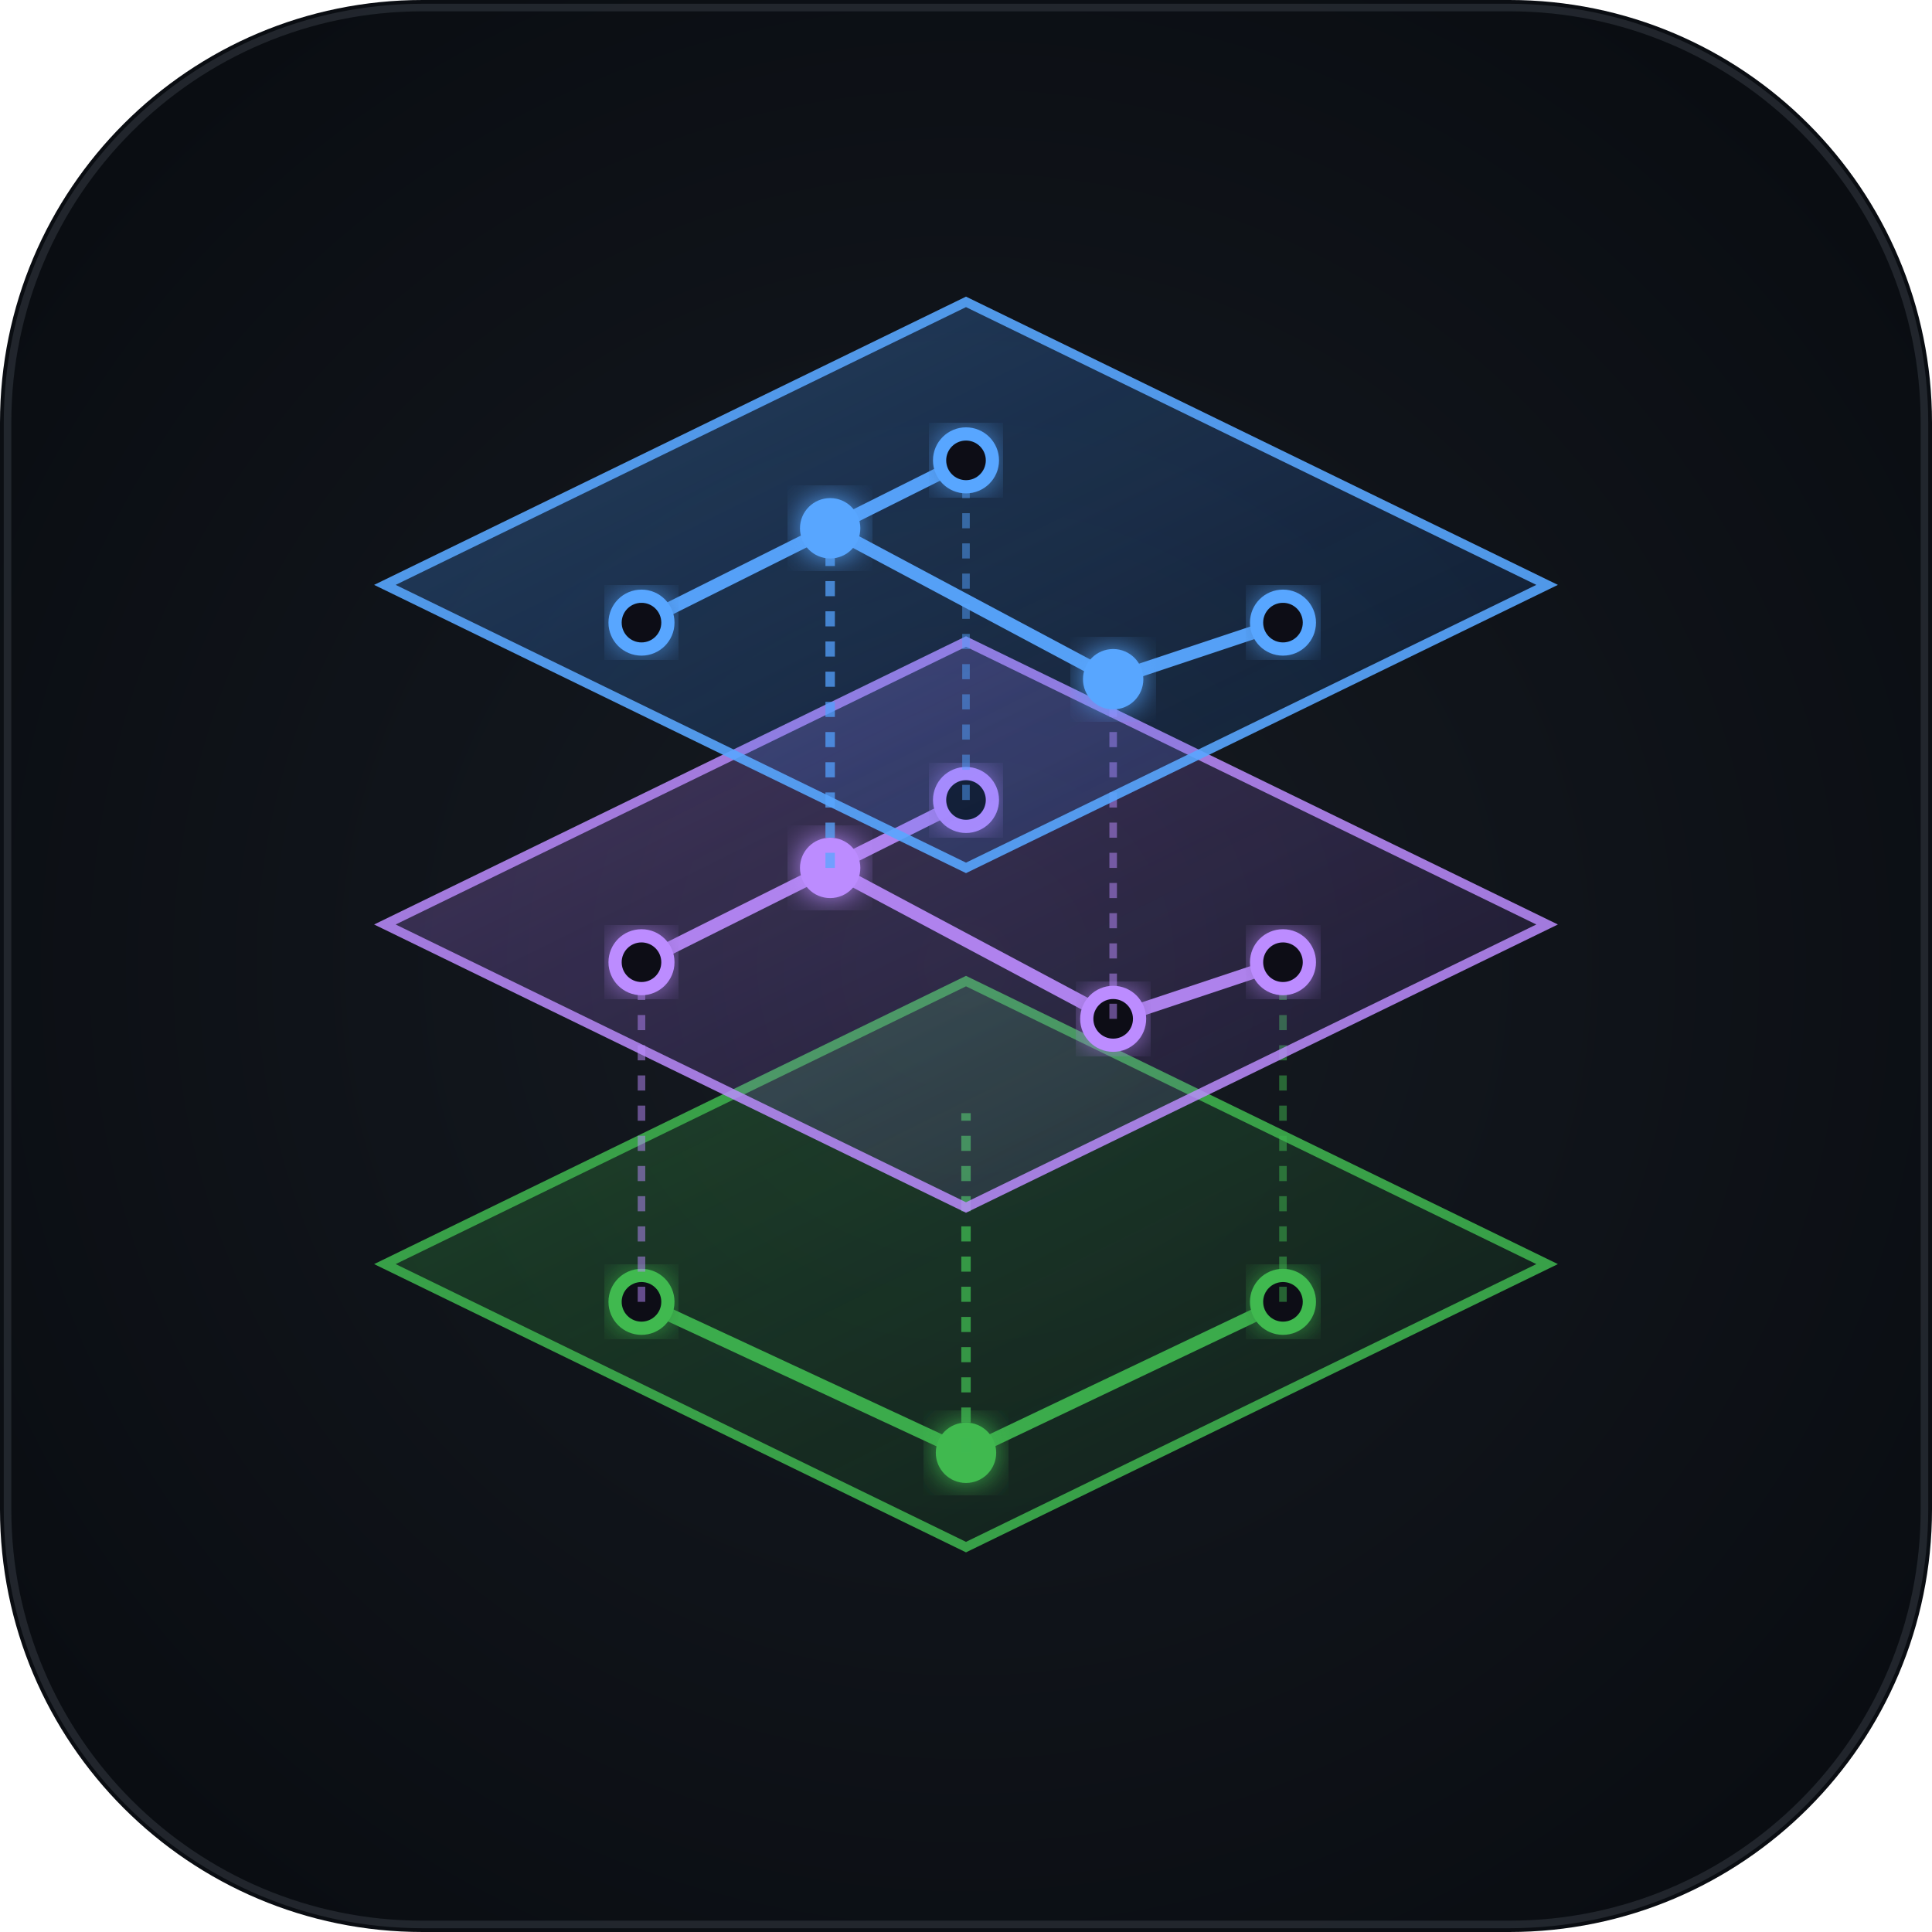
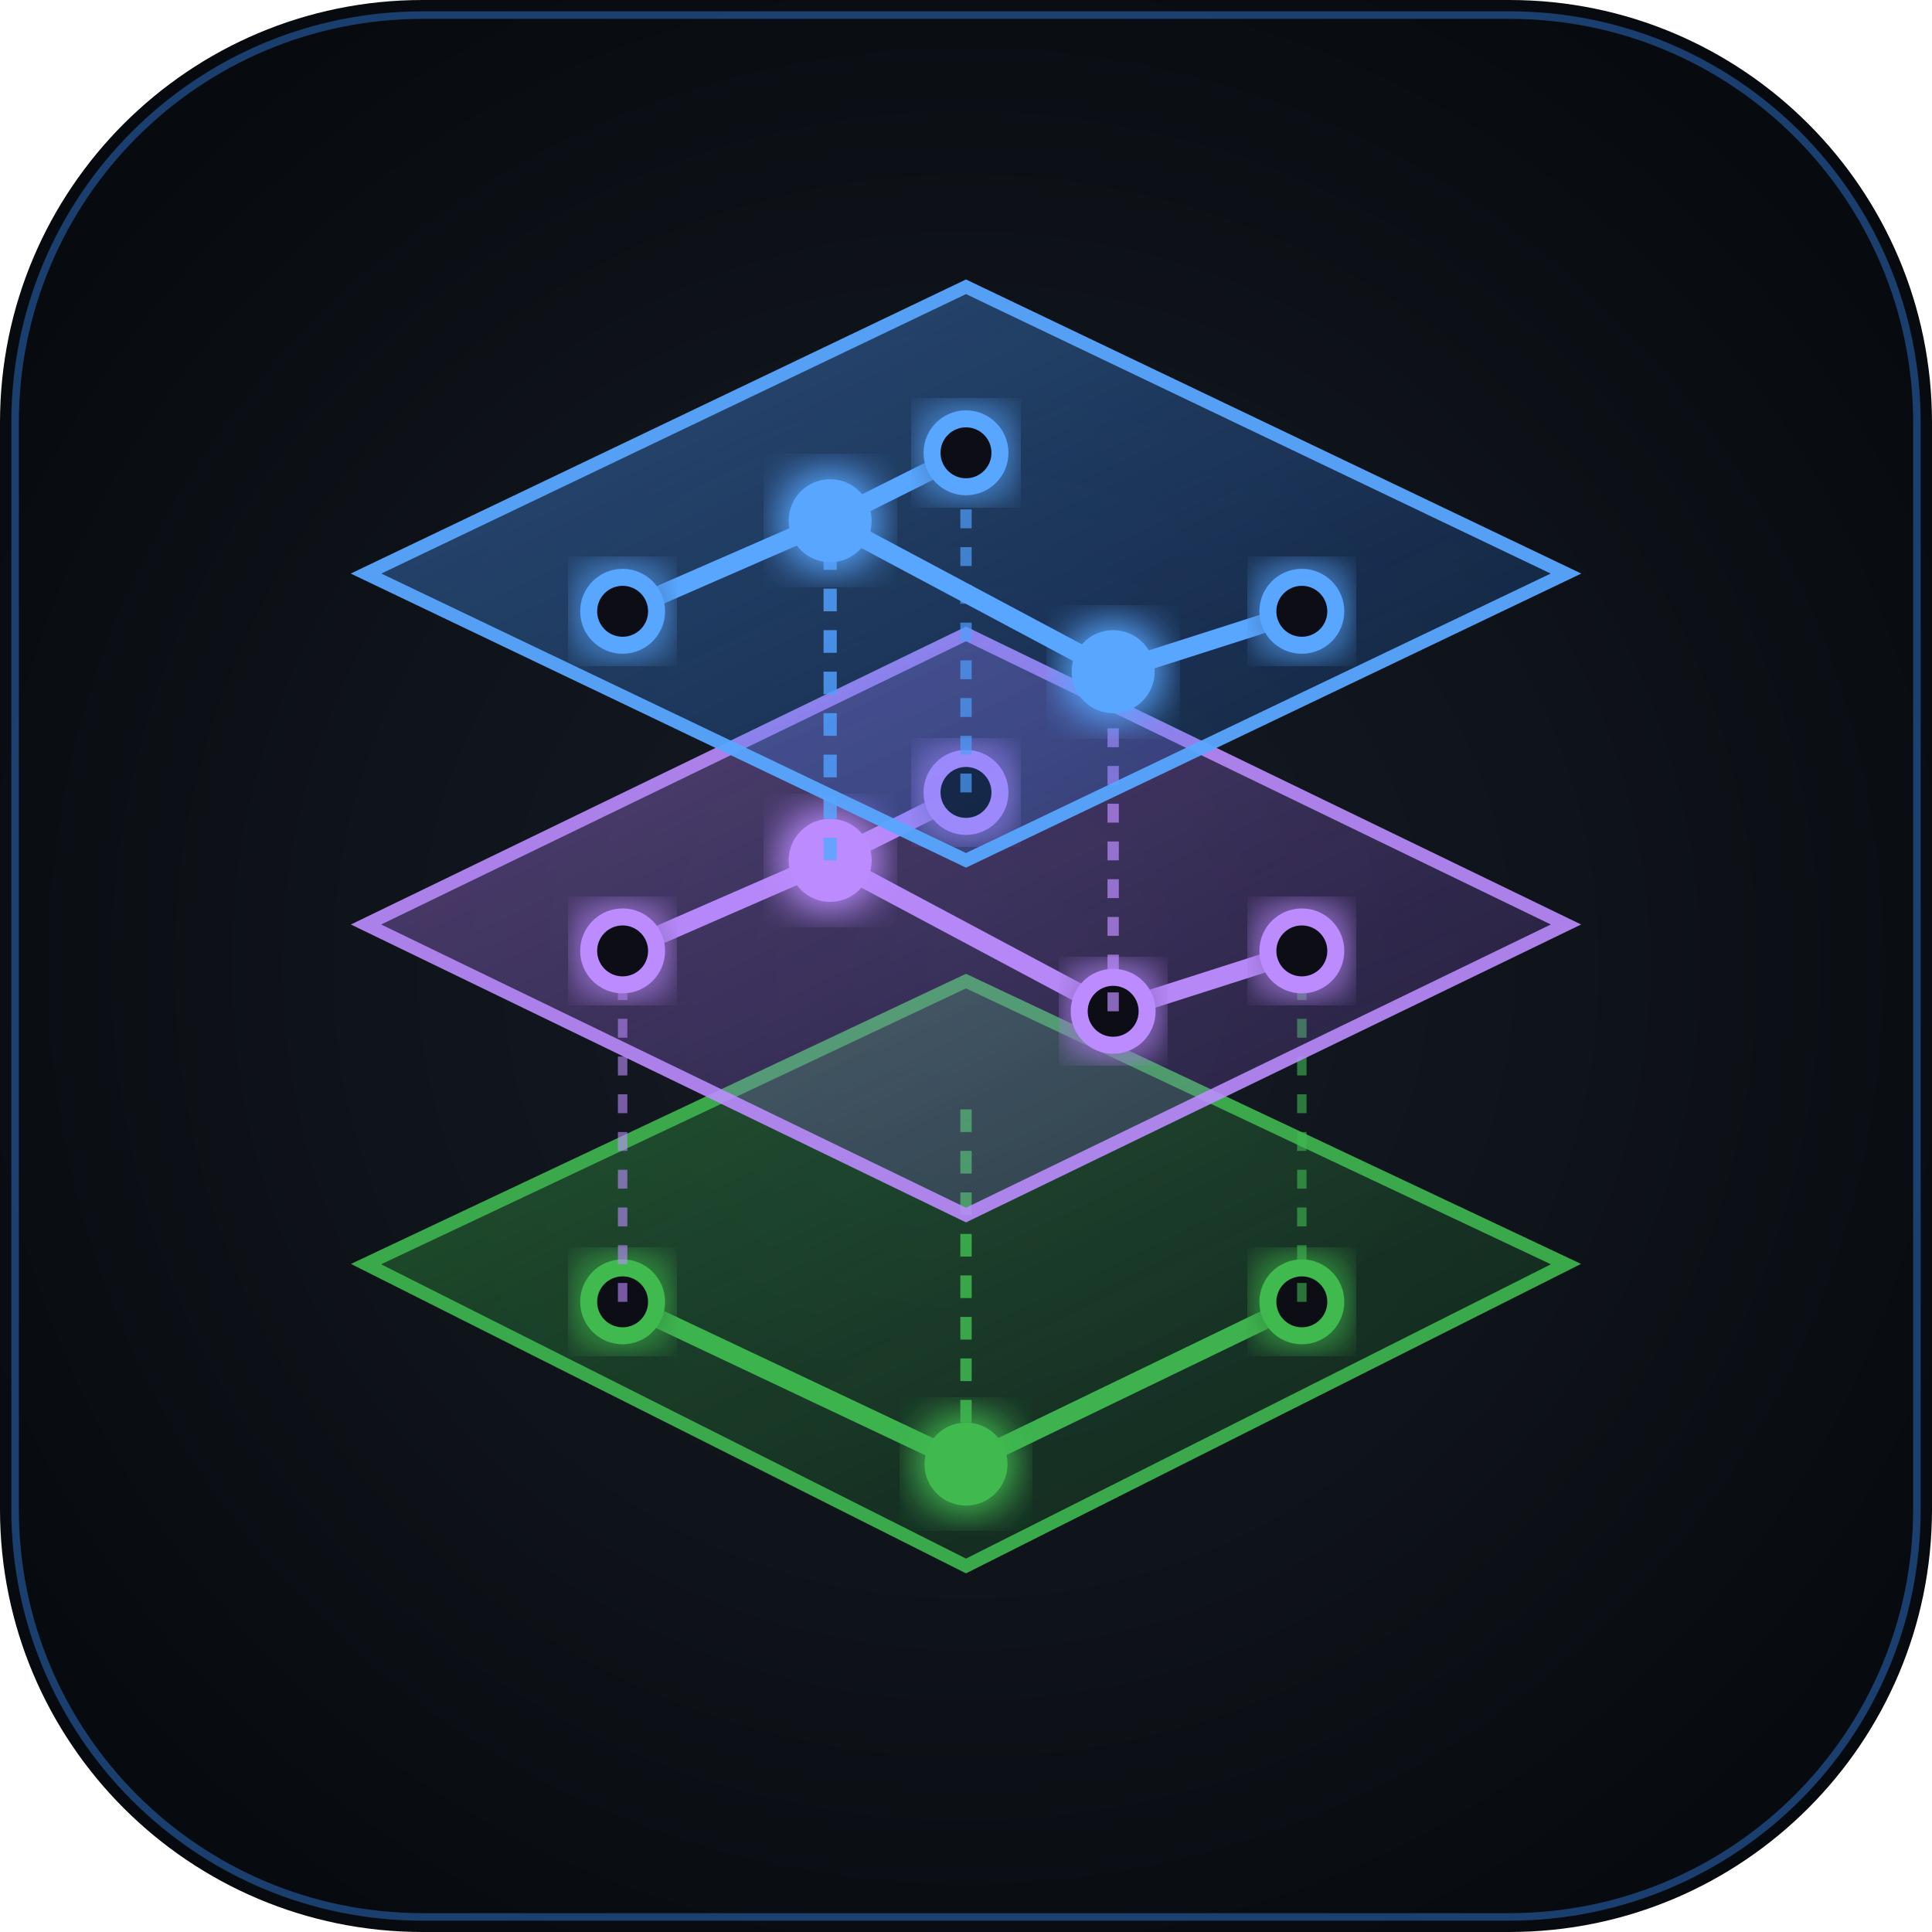
<svg xmlns="http://www.w3.org/2000/svg" viewBox="0 0 512 512" width="100%" height="100%">
  <defs>
-     <radialGradient id="bgGrad" cx="50%" cy="50%" r="60%">
-       <stop offset="0%" stop-color="#161b22" />
-       <stop offset="100%" stop-color="#0a0d12" />
+     <radialGradient id="bgGrad" cx="50%" cy="50%" r="65%">
+       <stop offset="0%" stop-color="#161b26" />
+       <stop offset="60%" stop-color="#0d1117" />
+       <stop offset="100%" stop-color="#05080c" />
    </radialGradient>
    <linearGradient id="planeCyan" x1="0%" y1="0%" x2="100%" y2="100%">
-       <stop offset="0%" stop-color="#58a6ff" stop-opacity="0.35" />
-       <stop offset="100%" stop-color="#1f6feb" stop-opacity="0.10" />
+       <stop offset="0%" stop-color="#58a6ff" stop-opacity="0.45" />
+       <stop offset="100%" stop-color="#1f6feb" stop-opacity="0.15" />
    </linearGradient>
    <linearGradient id="planeViolet" x1="0%" y1="0%" x2="100%" y2="100%">
-       <stop offset="0%" stop-color="#bc8cff" stop-opacity="0.35" />
-       <stop offset="100%" stop-color="#8957e5" stop-opacity="0.10" />
+       <stop offset="0%" stop-color="#bc8cff" stop-opacity="0.45" />
+       <stop offset="100%" stop-color="#8957e5" stop-opacity="0.15" />
    </linearGradient>
    <linearGradient id="planeEmerald" x1="0%" y1="0%" x2="100%" y2="100%">
-       <stop offset="0%" stop-color="#3fb950" stop-opacity="0.35" />
-       <stop offset="100%" stop-color="#238636" stop-opacity="0.10" />
+       <stop offset="0%" stop-color="#3fb950" stop-opacity="0.45" />
+       <stop offset="100%" stop-color="#238636" stop-opacity="0.15" />
    </linearGradient>
-     <filter id="glow" x="-20%" y="-20%" width="140%" height="140%">
-       <feGaussianBlur stdDeviation="4" result="blur" />
+     <filter id="glow" x="-30%" y="-30%" width="160%" height="160%">
+       <feGaussianBlur stdDeviation="6" result="blur1" />
+       <feGaussianBlur stdDeviation="2" result="blur2" />
      <feMerge>
-         <feMergeNode in="blur" />
+         <feMergeNode in="blur1" />
+         <feMergeNode in="blur2" />
        <feMergeNode in="SourceGraphic" />
      </feMerge>
    </filter>
  </defs>
  <rect width="512" height="512" rx="112" fill="url(#bgGrad)" />
-   <rect width="508" height="508" x="2" y="2" rx="110" fill="none" stroke="#30363d" stroke-width="2" opacity="0.6" />
-   <polygon points="256,260 410,335 256,410 102,335" fill="url(#planeEmerald)" stroke="#3fb950" stroke-width="2.5" opacity="0.85" />
-   <line x1="170" y1="345" x2="256" y2="385" stroke="#3fb950" stroke-width="3.5" opacity="0.9" />
-   <line x1="256" y1="385" x2="340" y2="345" stroke="#3fb950" stroke-width="3.5" opacity="0.9" />
-   <circle cx="170" cy="345" r="7" fill="#0d1117" stroke="#3fb950" stroke-width="3.5" filter="url(#glow)" />
-   <circle cx="256" cy="385" r="8" fill="#3fb950" filter="url(#glow)" />
-   <circle cx="340" cy="345" r="7" fill="#0d1117" stroke="#3fb950" stroke-width="3.5" filter="url(#glow)" />
-   <line x1="256" y1="385" x2="256" y2="295" stroke="#3fb950" stroke-width="2.5" stroke-dasharray="4,4" opacity="0.75" />
-   <line x1="170" y1="345" x2="170" y2="255" stroke="#bc8cff" stroke-width="2" stroke-dasharray="4,4" opacity="0.5" />
-   <line x1="340" y1="345" x2="340" y2="255" stroke="#3fb950" stroke-width="2" stroke-dasharray="4,4" opacity="0.5" />
-   <polygon points="256,170 410,245 256,320 102,245" fill="url(#planeViolet)" stroke="#bc8cff" stroke-width="2.5" opacity="0.85" />
-   <line x1="170" y1="255" x2="220" y2="230" stroke="#bc8cff" stroke-width="3.5" opacity="0.9" />
-   <line x1="220" y1="230" x2="295" y2="270" stroke="#bc8cff" stroke-width="3.5" opacity="0.9" />
-   <line x1="295" y1="270" x2="340" y2="255" stroke="#bc8cff" stroke-width="3.5" opacity="0.9" />
-   <line x1="220" y1="230" x2="256" y2="212" stroke="#bc8cff" stroke-width="3.5" opacity="0.9" />
-   <circle cx="170" cy="255" r="7" fill="#0d1117" stroke="#bc8cff" stroke-width="3.5" filter="url(#glow)" />
-   <circle cx="220" cy="230" r="8" fill="#bc8cff" filter="url(#glow)" />
-   <circle cx="256" cy="212" r="7" fill="#0d1117" stroke="#bc8cff" stroke-width="3.5" filter="url(#glow)" />
-   <circle cx="295" cy="270" r="7" fill="#0d1117" stroke="#bc8cff" stroke-width="3.5" filter="url(#glow)" />
-   <circle cx="340" cy="255" r="7" fill="#0d1117" stroke="#bc8cff" stroke-width="3.5" filter="url(#glow)" />
-   <line x1="220" y1="230" x2="220" y2="140" stroke="#58a6ff" stroke-width="2.5" stroke-dasharray="4,4" opacity="0.75" />
-   <line x1="256" y1="212" x2="256" y2="122" stroke="#58a6ff" stroke-width="2" stroke-dasharray="4,4" opacity="0.5" />
-   <line x1="295" y1="270" x2="295" y2="180" stroke="#bc8cff" stroke-width="2" stroke-dasharray="4,4" opacity="0.5" />
-   <polygon points="256,80 410,155 256,230 102,155" fill="url(#planeCyan)" stroke="#58a6ff" stroke-width="2.5" opacity="0.9" />
-   <line x1="170" y1="165" x2="220" y2="140" stroke="#58a6ff" stroke-width="3.5" opacity="0.95" />
-   <line x1="220" y1="140" x2="256" y2="122" stroke="#58a6ff" stroke-width="3.5" opacity="0.95" />
-   <line x1="220" y1="140" x2="295" y2="180" stroke="#58a6ff" stroke-width="3.5" opacity="0.95" />
-   <line x1="295" y1="180" x2="340" y2="165" stroke="#58a6ff" stroke-width="3.5" opacity="0.95" />
-   <circle cx="170" cy="165" r="7" fill="#0d1117" stroke="#58a6ff" stroke-width="3.5" filter="url(#glow)" />
-   <circle cx="220" cy="140" r="8" fill="#58a6ff" filter="url(#glow)" />
-   <circle cx="256" cy="122" r="7" fill="#0d1117" stroke="#58a6ff" stroke-width="3.5" filter="url(#glow)" />
-   <circle cx="295" cy="180" r="8" fill="#58a6ff" filter="url(#glow)" />
-   <circle cx="340" cy="165" r="7" fill="#0d1117" stroke="#58a6ff" stroke-width="3.5" filter="url(#glow)" />
+   <rect width="504" height="504" x="4" y="4" rx="108" fill="none" stroke="#388bfd" stroke-width="2" opacity="0.4" />
+   <polygon points="256,260 415,335 256,415 97,335" fill="url(#planeEmerald)" stroke="#3fb950" stroke-width="3.5" opacity="0.9" />
+   <line x1="165" y1="345" x2="256" y2="388" stroke="#3fb950" stroke-width="5" opacity="0.95" stroke-linecap="round" />
+   <line x1="256" y1="388" x2="345" y2="345" stroke="#3fb950" stroke-width="5" opacity="0.95" stroke-linecap="round" />
+   <circle cx="165" cy="345" r="9" fill="#0d1117" stroke="#3fb950" stroke-width="4.5" filter="url(#glow)" />
+   <circle cx="256" cy="388" r="11" fill="#3fb950" filter="url(#glow)" />
+   <circle cx="345" cy="345" r="9" fill="#0d1117" stroke="#3fb950" stroke-width="4.5" filter="url(#glow)" />
+   <line x1="256" y1="388" x2="256" y2="292" stroke="#3fb950" stroke-width="3" stroke-dasharray="6,5" opacity="0.85" />
+   <line x1="165" y1="345" x2="165" y2="252" stroke="#bc8cff" stroke-width="2.5" stroke-dasharray="5,5" opacity="0.6" />
+   <line x1="345" y1="345" x2="345" y2="252" stroke="#3fb950" stroke-width="2.5" stroke-dasharray="5,5" opacity="0.6" />
+   <polygon points="256,168 415,245 256,322 97,245" fill="url(#planeViolet)" stroke="#bc8cff" stroke-width="3.5" opacity="0.9" />
+   <line x1="165" y1="252" x2="220" y2="228" stroke="#bc8cff" stroke-width="5" opacity="0.95" stroke-linecap="round" />
+   <line x1="220" y1="228" x2="295" y2="268" stroke="#bc8cff" stroke-width="5" opacity="0.95" stroke-linecap="round" />
+   <line x1="295" y1="268" x2="345" y2="252" stroke="#bc8cff" stroke-width="5" opacity="0.95" stroke-linecap="round" />
+   <line x1="220" y1="228" x2="256" y2="210" stroke="#bc8cff" stroke-width="5" opacity="0.95" stroke-linecap="round" />
+   <circle cx="165" cy="252" r="9" fill="#0d1117" stroke="#bc8cff" stroke-width="4.5" filter="url(#glow)" />
+   <circle cx="220" cy="228" r="11" fill="#bc8cff" filter="url(#glow)" />
+   <circle cx="256" cy="210" r="9" fill="#0d1117" stroke="#bc8cff" stroke-width="4.5" filter="url(#glow)" />
+   <circle cx="295" cy="268" r="9" fill="#0d1117" stroke="#bc8cff" stroke-width="4.5" filter="url(#glow)" />
+   <circle cx="345" cy="252" r="9" fill="#0d1117" stroke="#bc8cff" stroke-width="4.5" filter="url(#glow)" />
+   <line x1="220" y1="228" x2="220" y2="138" stroke="#58a6ff" stroke-width="3.5" stroke-dasharray="6,5" opacity="0.85" />
+   <line x1="256" y1="210" x2="256" y2="120" stroke="#58a6ff" stroke-width="3" stroke-dasharray="5,5" opacity="0.7" />
+   <line x1="295" y1="268" x2="295" y2="178" stroke="#bc8cff" stroke-width="3" stroke-dasharray="5,5" opacity="0.7" />
+   <polygon points="256,76 415,152 256,228 97,152" fill="url(#planeCyan)" stroke="#58a6ff" stroke-width="3.5" opacity="0.95" />
+   <line x1="165" y1="162" x2="220" y2="138" stroke="#58a6ff" stroke-width="5" opacity="1" stroke-linecap="round" />
+   <line x1="220" y1="138" x2="256" y2="120" stroke="#58a6ff" stroke-width="5" opacity="1" stroke-linecap="round" />
+   <line x1="220" y1="138" x2="295" y2="178" stroke="#58a6ff" stroke-width="5" opacity="1" stroke-linecap="round" />
+   <line x1="295" y1="178" x2="345" y2="162" stroke="#58a6ff" stroke-width="5" opacity="1" stroke-linecap="round" />
+   <circle cx="165" cy="162" r="9" fill="#0d1117" stroke="#58a6ff" stroke-width="4.5" filter="url(#glow)" />
+   <circle cx="220" cy="138" r="11" fill="#58a6ff" filter="url(#glow)" />
+   <circle cx="256" cy="120" r="9" fill="#0d1117" stroke="#58a6ff" stroke-width="4.5" filter="url(#glow)" />
+   <circle cx="295" cy="178" r="11" fill="#58a6ff" filter="url(#glow)" />
+   <circle cx="345" cy="162" r="9" fill="#0d1117" stroke="#58a6ff" stroke-width="4.5" filter="url(#glow)" />
</svg>
